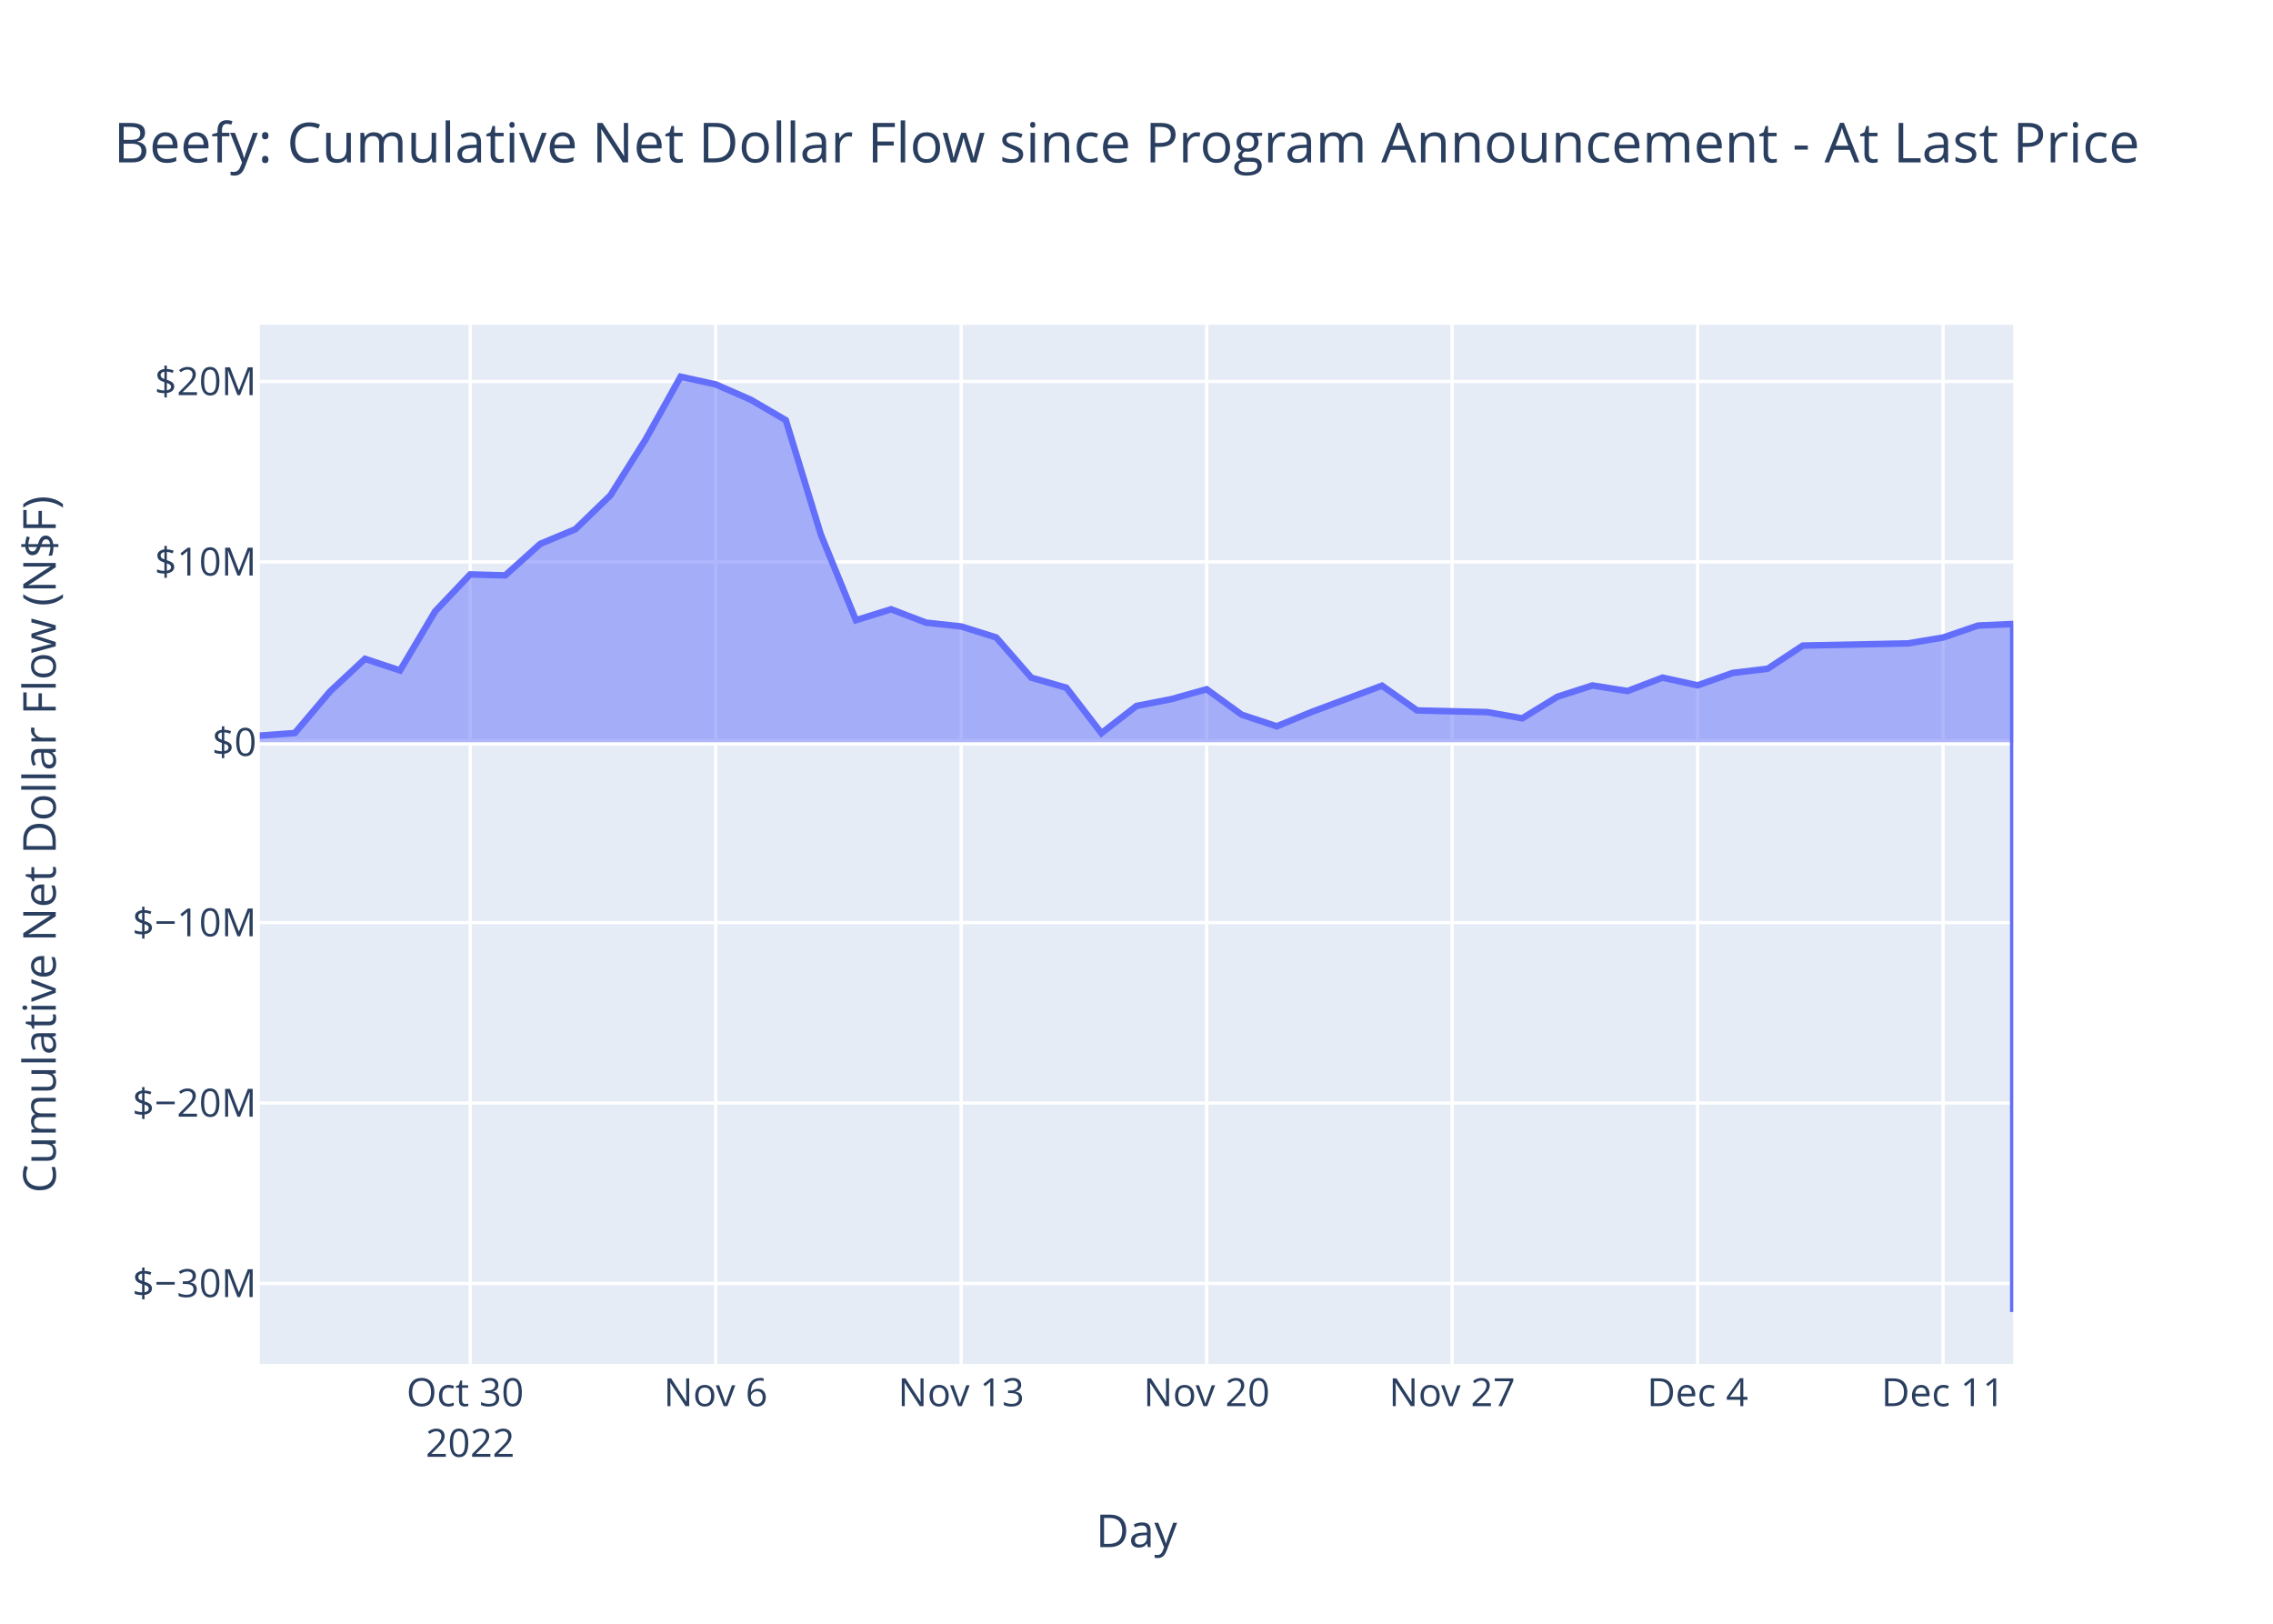
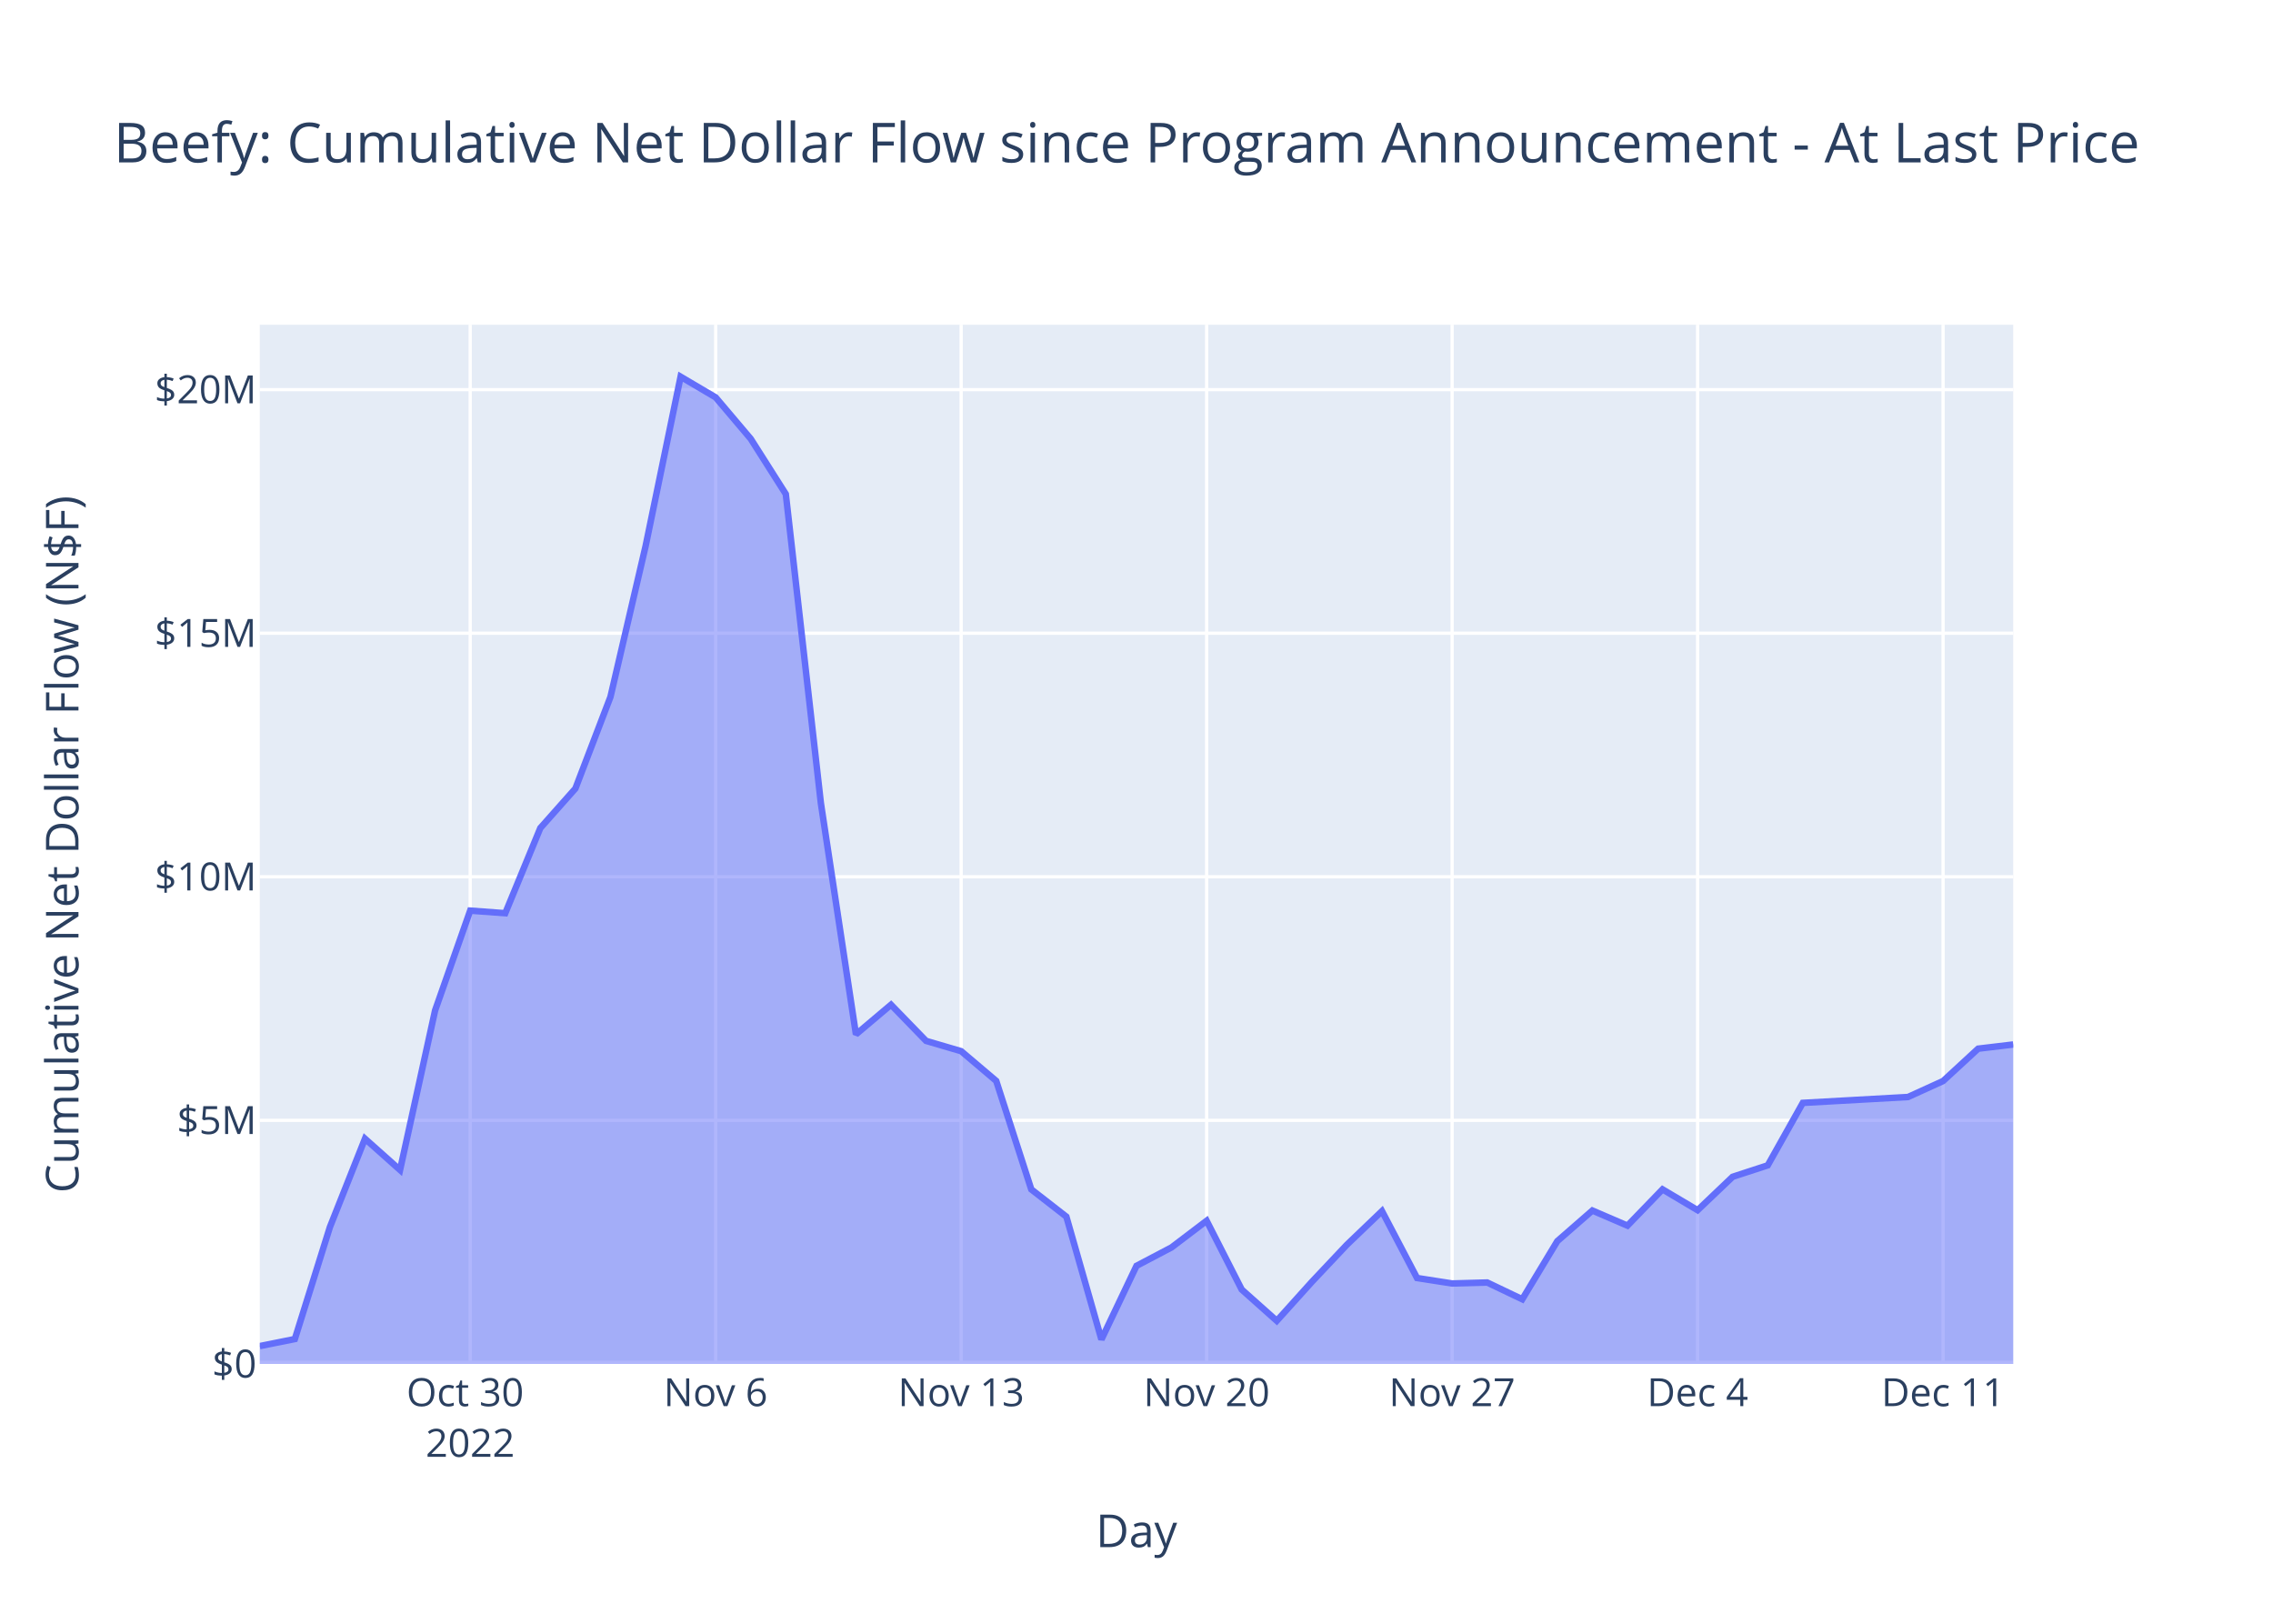
<svg xmlns="http://www.w3.org/2000/svg" class="main-svg" width="700" height="500" style="" viewBox="0 0 700 500">
  <rect x="0" y="0" width="700" height="500" style="fill: rgb(255, 255, 255); fill-opacity: 1;" />
-   <defs id="defs-e0d1d7">
+   <defs id="defs-ad064c">
    <g class="clips">
-       <clipPath id="clipe0d1d7xyplot" class="plotclip">
+       <clipPath id="clipad064cxyplot" class="plotclip">
        <rect width="540" height="320" />
      </clipPath>
-       <clipPath class="axesclip" id="clipe0d1d7x">
+       <clipPath class="axesclip" id="clipad064cx">
        <rect x="80" y="0" width="540" height="500" />
      </clipPath>
-       <clipPath class="axesclip" id="clipe0d1d7y">
+       <clipPath class="axesclip" id="clipad064cy">
        <rect x="0" y="100" width="700" height="320" />
      </clipPath>
-       <clipPath class="axesclip" id="clipe0d1d7xy">
+       <clipPath class="axesclip" id="clipad064cxy">
        <rect x="80" y="100" width="540" height="320" />
      </clipPath>
    </g>
    <g class="gradients" />
    <g class="patterns" />
  </defs>
  <g class="bglayer">
    <rect class="bg" x="80" y="100" width="540" height="320" style="fill: rgb(229, 236, 246); fill-opacity: 1; stroke-width: 0;" />
  </g>
  <g class="layer-below">
    <g class="imagelayer" />
    <g class="shapelayer" />
  </g>
  <g class="cartesianlayer">
    <g class="subplot xy">
      <g class="layer-subplot">
        <g class="shapelayer" />
        <g class="imagelayer" />
      </g>
      <g class="minor-gridlayer">
        <g class="x" />
        <g class="y" />
      </g>
      <g class="gridlayer">
        <g class="x">
          <path class="xgrid crisp" transform="translate(144.8,0)" d="M0,100v320" style="stroke: rgb(255, 255, 255); stroke-opacity: 1; stroke-width: 1px;" />
          <path class="xgrid crisp" transform="translate(220.4,0)" d="M0,100v320" style="stroke: rgb(255, 255, 255); stroke-opacity: 1; stroke-width: 1px;" />
          <path class="xgrid crisp" transform="translate(296,0)" d="M0,100v320" style="stroke: rgb(255, 255, 255); stroke-opacity: 1; stroke-width: 1px;" />
          <path class="xgrid crisp" transform="translate(371.6,0)" d="M0,100v320" style="stroke: rgb(255, 255, 255); stroke-opacity: 1; stroke-width: 1px;" />
          <path class="xgrid crisp" transform="translate(447.2,0)" d="M0,100v320" style="stroke: rgb(255, 255, 255); stroke-opacity: 1; stroke-width: 1px;" />
          <path class="xgrid crisp" transform="translate(522.8,0)" d="M0,100v320" style="stroke: rgb(255, 255, 255); stroke-opacity: 1; stroke-width: 1px;" />
          <path class="xgrid crisp" transform="translate(598.4,0)" d="M0,100v320" style="stroke: rgb(255, 255, 255); stroke-opacity: 1; stroke-width: 1px;" />
        </g>
        <g class="y">
-           <path class="ygrid crisp" transform="translate(0,395.2)" d="M80,0h540" style="stroke: rgb(255, 255, 255); stroke-opacity: 1; stroke-width: 1px;" />
-           <path class="ygrid crisp" transform="translate(0,339.65)" d="M80,0h540" style="stroke: rgb(255, 255, 255); stroke-opacity: 1; stroke-width: 1px;" />
-           <path class="ygrid crisp" transform="translate(0,284.11)" d="M80,0h540" style="stroke: rgb(255, 255, 255); stroke-opacity: 1; stroke-width: 1px;" />
-           <path class="ygrid crisp" transform="translate(0,173.02)" d="M80,0h540" style="stroke: rgb(255, 255, 255); stroke-opacity: 1; stroke-width: 1px;" />
-           <path class="ygrid crisp" transform="translate(0,117.47)" d="M80,0h540" style="stroke: rgb(255, 255, 255); stroke-opacity: 1; stroke-width: 1px;" />
+           <path class="ygrid crisp" transform="translate(0,344.99)" d="M80,0h540" style="stroke: rgb(255, 255, 255); stroke-opacity: 1; stroke-width: 1px;" />
+           <path class="ygrid crisp" transform="translate(0,269.99)" d="M80,0h540" style="stroke: rgb(255, 255, 255); stroke-opacity: 1; stroke-width: 1px;" />
+           <path class="ygrid crisp" transform="translate(0,194.98)" d="M80,0h540" style="stroke: rgb(255, 255, 255); stroke-opacity: 1; stroke-width: 1px;" />
+           <path class="ygrid crisp" transform="translate(0,119.98)" d="M80,0h540" style="stroke: rgb(255, 255, 255); stroke-opacity: 1; stroke-width: 1px;" />
        </g>
      </g>
      <g class="zerolinelayer">
-         <path class="yzl zl crisp" transform="translate(0,228.56)" d="M80,0h540" style="stroke: rgb(255, 255, 255); stroke-opacity: 1; stroke-width: 2px;" />
+         <path class="yzl zl crisp" transform="translate(0,420)" d="M80,0h540" style="stroke: rgb(255, 255, 255); stroke-opacity: 1; stroke-width: 2px;" />
      </g>
      <path class="xlines-below" />
      <path class="ylines-below" />
      <g class="overlines-below" />
      <g class="xaxislayer-below" />
      <g class="yaxislayer-below" />
      <g class="overaxes-below" />
-       <g class="plot" transform="translate(80,100)" clip-path="url(#clipe0d1d7xyplot)">
+       <g class="plot" transform="translate(80,100)" clip-path="url(#clipad064cxyplot)">
        <g class="scatterlayer mlayer">
-           <g class="trace scatter traced59893" style="stroke-miterlimit: 2;">
+           <g class="trace scatter trace45ec42" style="stroke-miterlimit: 2;">
            <g class="fills">
              <g>
-                 <path class="js-fill" d="M540,128.56L0,128.56L0,126.53L10.8,125.72L21.6,112.96L32.4,102.88L43.2,106.45L54,88.25L64.8,76.88L75.6,77.17L86.4,67.46L97.2,62.96L108,52.51L118.8,35.35L129.6,16L140.4,18.36L151.2,23.08L162,29.38L172.8,64.62L183.6,90.98L194.4,87.61L205.2,91.73L216,92.9L226.8,96.29L237.6,108.66L248.4,111.77L259.2,125.77L270,117.38L280.8,115.27L291.6,112.24L302.4,120.08L313.2,123.65L324,119.21L345.6,111.14L356.4,118.76L378,119.28L388.8,121.19L399.6,114.56L410.4,111.07L421.2,112.79L432,108.66L442.8,111.03L453.6,107.22L464.4,105.92L475.2,98.79L507.6,98.12L518.4,96.31L529.2,92.62L540,92.14L540,304" style="fill: rgb(99, 110, 250); fill-opacity: 0.5; stroke-width: 0;" />
+                 <path class="js-fill" d="M540,320L0,320L0,314.5L10.8,312.33L21.6,277.85L32.4,250.64L43.2,260.27L54,211.12L64.8,180.41L75.6,181.21L86.4,154.98L97.2,142.81L108,114.59L118.8,68.26L129.6,16L140.4,22.37L151.2,35.13L162,52.14L172.8,147.32L183.6,218.51L194.4,209.39L205.2,220.52L216,223.69L226.8,232.85L237.6,266.25L248.4,274.65L259.2,312.46L270,289.79L280.8,284.11L291.6,275.91L302.4,297.09L313.2,306.72L324,294.73L334.8,283.28L345.6,272.94L356.4,293.54L367.2,295.22L378,294.92L388.8,300.08L399.6,282.18L410.4,272.76L421.2,277.41L432,266.24L442.8,272.65L453.6,262.36L464.4,258.84L475.2,239.61L507.6,237.8L518.4,232.88L529.2,222.92L540,221.63" style="fill: rgb(99, 110, 250); fill-opacity: 0.5; stroke-width: 0;" />
              </g>
            </g>
            <g class="errorbars" />
            <g class="lines">
-               <path class="js-line" d="M0,126.53L10.8,125.72L21.6,112.96L32.4,102.88L43.2,106.45L54,88.25L64.8,76.88L75.6,77.17L86.4,67.46L97.2,62.96L108,52.51L118.8,35.35L129.6,16L140.4,18.36L151.2,23.08L162,29.38L172.8,64.62L183.6,90.98L194.4,87.61L205.2,91.73L216,92.9L226.8,96.29L237.6,108.66L248.4,111.77L259.2,125.77L270,117.38L280.8,115.27L291.6,112.24L302.4,120.08L313.2,123.65L324,119.21L345.6,111.14L356.4,118.76L378,119.28L388.8,121.19L399.6,114.56L410.4,111.07L421.2,112.79L432,108.66L442.8,111.03L453.6,107.22L464.4,105.92L475.2,98.79L507.6,98.12L518.4,96.31L529.2,92.62L540,92.14L540,304" style="vector-effect: non-scaling-stroke; fill: none; stroke: rgb(99, 110, 250); stroke-opacity: 1; stroke-width: 2px; opacity: 1;" />
+               <path class="js-line" d="M0,314.5L10.8,312.33L21.6,277.85L32.4,250.64L43.2,260.27L54,211.12L64.8,180.41L75.6,181.21L86.4,154.98L97.2,142.81L108,114.59L118.8,68.26L129.6,16L140.4,22.37L151.2,35.13L162,52.14L172.8,147.32L183.6,218.51L194.4,209.39L205.2,220.52L216,223.69L226.8,232.85L237.6,266.25L248.4,274.65L259.2,312.46L270,289.79L280.8,284.11L291.6,275.91L302.4,297.09L313.2,306.72L324,294.73L334.8,283.28L345.6,272.94L356.4,293.54L367.2,295.22L378,294.92L388.8,300.08L399.6,282.18L410.4,272.76L421.2,277.41L432,266.24L442.8,272.65L453.6,262.36L464.4,258.84L475.2,239.61L507.6,237.8L518.4,232.88L529.2,222.92L540,221.63" style="vector-effect: non-scaling-stroke; fill: none; stroke: rgb(99, 110, 250); stroke-opacity: 1; stroke-width: 2px; opacity: 1;" />
            </g>
            <g class="points" />
            <g class="text" />
          </g>
        </g>
      </g>
      <g class="overplot" />
      <path class="xlines-above crisp" d="M0,0" style="fill: none;" />
      <path class="ylines-above crisp" d="M0,0" style="fill: none;" />
      <g class="overlines-above" />
      <g class="xaxislayer-above">
        <g class="xtick">
          <text text-anchor="middle" x="0" y="433" transform="translate(144.8,0)" style="font-family: 'Open Sans', verdana, arial, sans-serif; font-size: 12px; fill: rgb(42, 63, 95); fill-opacity: 1; white-space: pre; opacity: 1;">
            <tspan class="line" dy="0em" x="0" y="433">Oct 30</tspan>
            <tspan class="line" dy="1.3em" x="0" y="433">2022</tspan>
          </text>
        </g>
        <g class="xtick">
          <text text-anchor="middle" x="0" y="433" style="font-family: 'Open Sans', verdana, arial, sans-serif; font-size: 12px; fill: rgb(42, 63, 95); fill-opacity: 1; white-space: pre; opacity: 1;" transform="translate(220.4,0)">Nov 6</text>
        </g>
        <g class="xtick">
          <text text-anchor="middle" x="0" y="433" style="font-family: 'Open Sans', verdana, arial, sans-serif; font-size: 12px; fill: rgb(42, 63, 95); fill-opacity: 1; white-space: pre; opacity: 1;" transform="translate(296,0)">Nov 13</text>
        </g>
        <g class="xtick">
          <text text-anchor="middle" x="0" y="433" style="font-family: 'Open Sans', verdana, arial, sans-serif; font-size: 12px; fill: rgb(42, 63, 95); fill-opacity: 1; white-space: pre; opacity: 1;" transform="translate(371.6,0)">Nov 20</text>
        </g>
        <g class="xtick">
          <text text-anchor="middle" x="0" y="433" style="font-family: 'Open Sans', verdana, arial, sans-serif; font-size: 12px; fill: rgb(42, 63, 95); fill-opacity: 1; white-space: pre; opacity: 1;" transform="translate(447.2,0)">Nov 27</text>
        </g>
        <g class="xtick">
          <text text-anchor="middle" x="0" y="433" style="font-family: 'Open Sans', verdana, arial, sans-serif; font-size: 12px; fill: rgb(42, 63, 95); fill-opacity: 1; white-space: pre; opacity: 1;" transform="translate(522.8,0)">Dec 4</text>
        </g>
        <g class="xtick">
          <text text-anchor="middle" x="0" y="433" style="font-family: 'Open Sans', verdana, arial, sans-serif; font-size: 12px; fill: rgb(42, 63, 95); fill-opacity: 1; white-space: pre; opacity: 1;" transform="translate(598.4,0)">Dec 11</text>
        </g>
      </g>
      <g class="yaxislayer-above">
        <g class="ytick">
-           <text text-anchor="end" x="79" y="4.2" transform="translate(0,395.2)" style="font-family: 'Open Sans', verdana, arial, sans-serif; font-size: 12px; fill: rgb(42, 63, 95); fill-opacity: 1; white-space: pre; opacity: 1;">$−30M</text>
+           <text text-anchor="end" x="79" y="4.2" transform="translate(0,420)" style="font-family: 'Open Sans', verdana, arial, sans-serif; font-size: 12px; fill: rgb(42, 63, 95); fill-opacity: 1; white-space: pre; opacity: 1;">$0</text>
        </g>
        <g class="ytick">
-           <text text-anchor="end" x="79" y="4.2" style="font-family: 'Open Sans', verdana, arial, sans-serif; font-size: 12px; fill: rgb(42, 63, 95); fill-opacity: 1; white-space: pre; opacity: 1;" transform="translate(0,339.65)">$−20M</text>
+           <text text-anchor="end" x="79" y="4.2" style="font-family: 'Open Sans', verdana, arial, sans-serif; font-size: 12px; fill: rgb(42, 63, 95); fill-opacity: 1; white-space: pre; opacity: 1;" transform="translate(0,344.99)">$5M</text>
        </g>
        <g class="ytick">
-           <text text-anchor="end" x="79" y="4.2" style="font-family: 'Open Sans', verdana, arial, sans-serif; font-size: 12px; fill: rgb(42, 63, 95); fill-opacity: 1; white-space: pre; opacity: 1;" transform="translate(0,284.11)">$−10M</text>
+           <text text-anchor="end" x="79" y="4.2" style="font-family: 'Open Sans', verdana, arial, sans-serif; font-size: 12px; fill: rgb(42, 63, 95); fill-opacity: 1; white-space: pre; opacity: 1;" transform="translate(0,269.99)">$10M</text>
        </g>
        <g class="ytick">
-           <text text-anchor="end" x="79" y="4.2" style="font-family: 'Open Sans', verdana, arial, sans-serif; font-size: 12px; fill: rgb(42, 63, 95); fill-opacity: 1; white-space: pre; opacity: 1;" transform="translate(0,228.56)">$0</text>
+           <text text-anchor="end" x="79" y="4.2" style="font-family: 'Open Sans', verdana, arial, sans-serif; font-size: 12px; fill: rgb(42, 63, 95); fill-opacity: 1; white-space: pre; opacity: 1;" transform="translate(0,194.98)">$15M</text>
        </g>
        <g class="ytick">
-           <text text-anchor="end" x="79" y="4.2" style="font-family: 'Open Sans', verdana, arial, sans-serif; font-size: 12px; fill: rgb(42, 63, 95); fill-opacity: 1; white-space: pre; opacity: 1;" transform="translate(0,173.02)">$10M</text>
-         </g>
-         <g class="ytick">
-           <text text-anchor="end" x="79" y="4.2" style="font-family: 'Open Sans', verdana, arial, sans-serif; font-size: 12px; fill: rgb(42, 63, 95); fill-opacity: 1; white-space: pre; opacity: 1;" transform="translate(0,117.47)">$20M</text>
+           <text text-anchor="end" x="79" y="4.2" style="font-family: 'Open Sans', verdana, arial, sans-serif; font-size: 12px; fill: rgb(42, 63, 95); fill-opacity: 1; white-space: pre; opacity: 1;" transform="translate(0,119.98)">$20M</text>
        </g>
      </g>
      <g class="overaxes-above" />
    </g>
  </g>
  <g class="polarlayer" />
  <g class="smithlayer" />
  <g class="ternarylayer" />
  <g class="geolayer" />
  <g class="funnelarealayer" />
  <g class="pielayer" />
  <g class="iciclelayer" />
  <g class="treemaplayer" />
  <g class="sunburstlayer" />
  <g class="glimages" />
-   <defs id="topdefs-e0d1d7">
+   <defs id="topdefs-ad064c">
    <g class="clips" />
  </defs>
  <g class="layer-above">
    <g class="imagelayer" />
    <g class="shapelayer" />
  </g>
  <g class="infolayer">
    <g class="g-gtitle">
      <text class="gtitle" x="35" y="50" text-anchor="start" dy="0em" style="font-family: 'Open Sans', verdana, arial, sans-serif; font-size: 17px; fill: rgb(42, 63, 95); opacity: 1; font-weight: normal; white-space: pre;">Beefy: Cumulative Net Dollar Flow since Program Announcement - At Last Price</text>
    </g>
    <g class="g-xtitle">
      <text class="xtitle" x="350" y="476.409" text-anchor="middle" style="font-family: 'Open Sans', verdana, arial, sans-serif; font-size: 14px; fill: rgb(42, 63, 95); opacity: 1; font-weight: normal; white-space: pre;">Day</text>
    </g>
    <g class="g-ytitle">
-       <text class="ytitle" transform="rotate(-90,17.16875,260)" x="17.169" y="260" text-anchor="middle" style="font-family: 'Open Sans', verdana, arial, sans-serif; font-size: 14px; fill: rgb(42, 63, 95); opacity: 1; font-weight: normal; white-space: pre;">Cumulative Net Dollar Flow (N$F)</text>
+       <text class="ytitle" transform="rotate(-90,24.16875,260)" x="24.169" y="260" text-anchor="middle" style="font-family: 'Open Sans', verdana, arial, sans-serif; font-size: 14px; fill: rgb(42, 63, 95); opacity: 1; font-weight: normal; white-space: pre;">Cumulative Net Dollar Flow (N$F)</text>
    </g>
  </g>
</svg>
